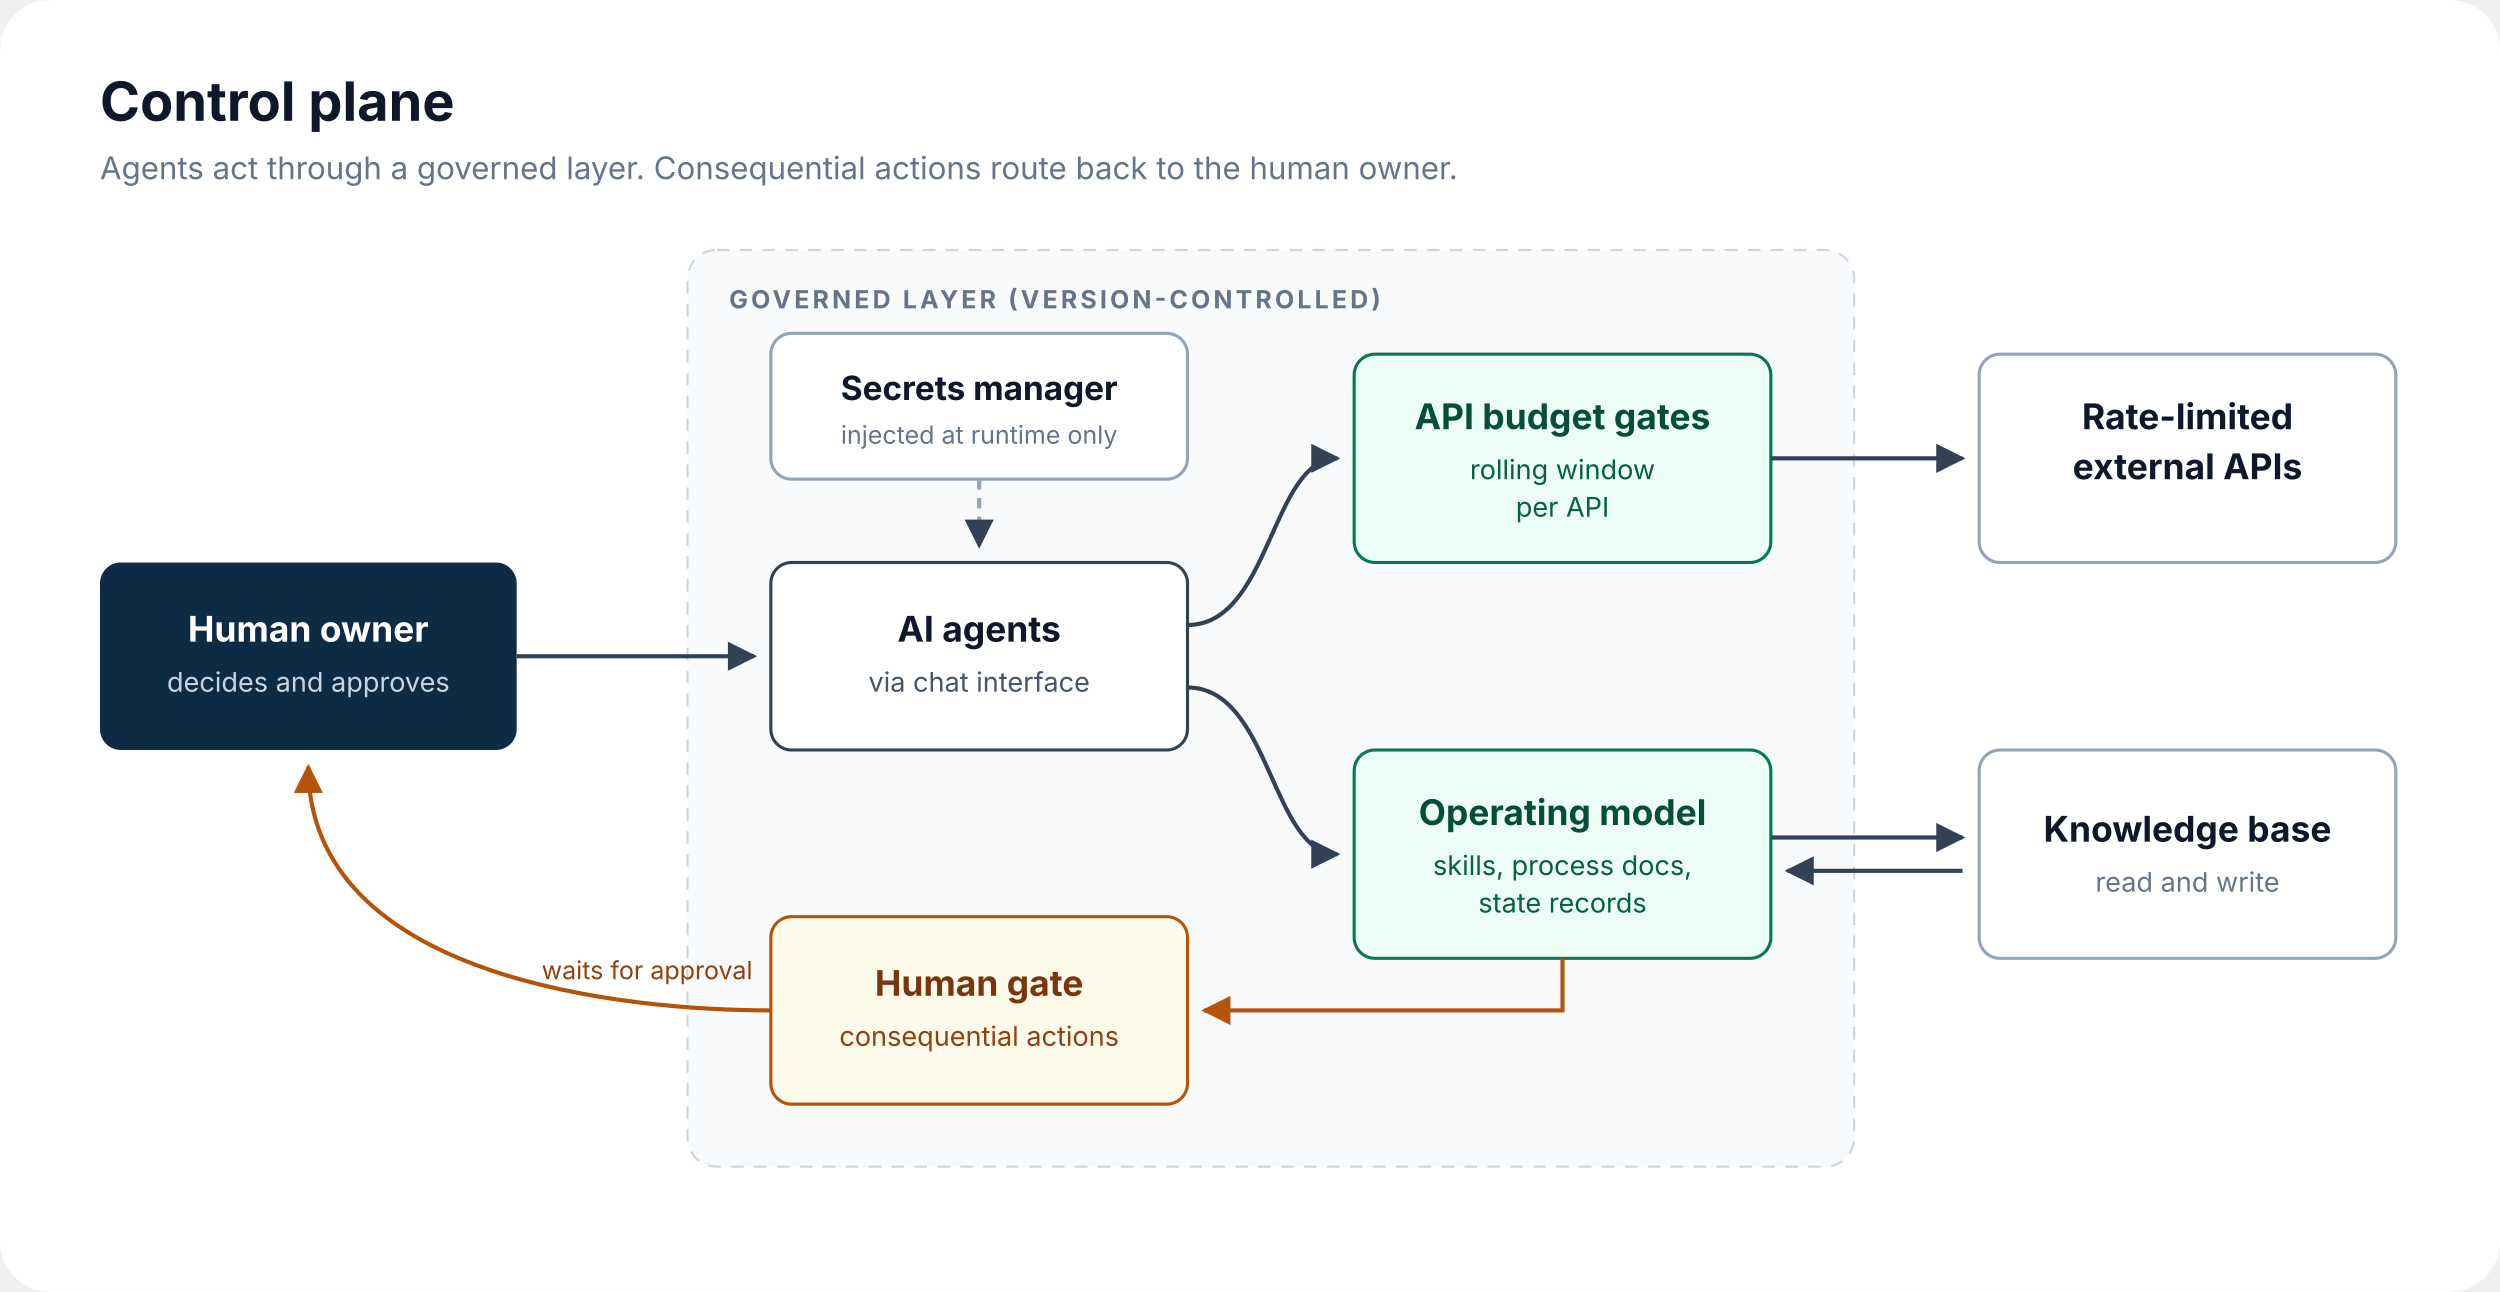
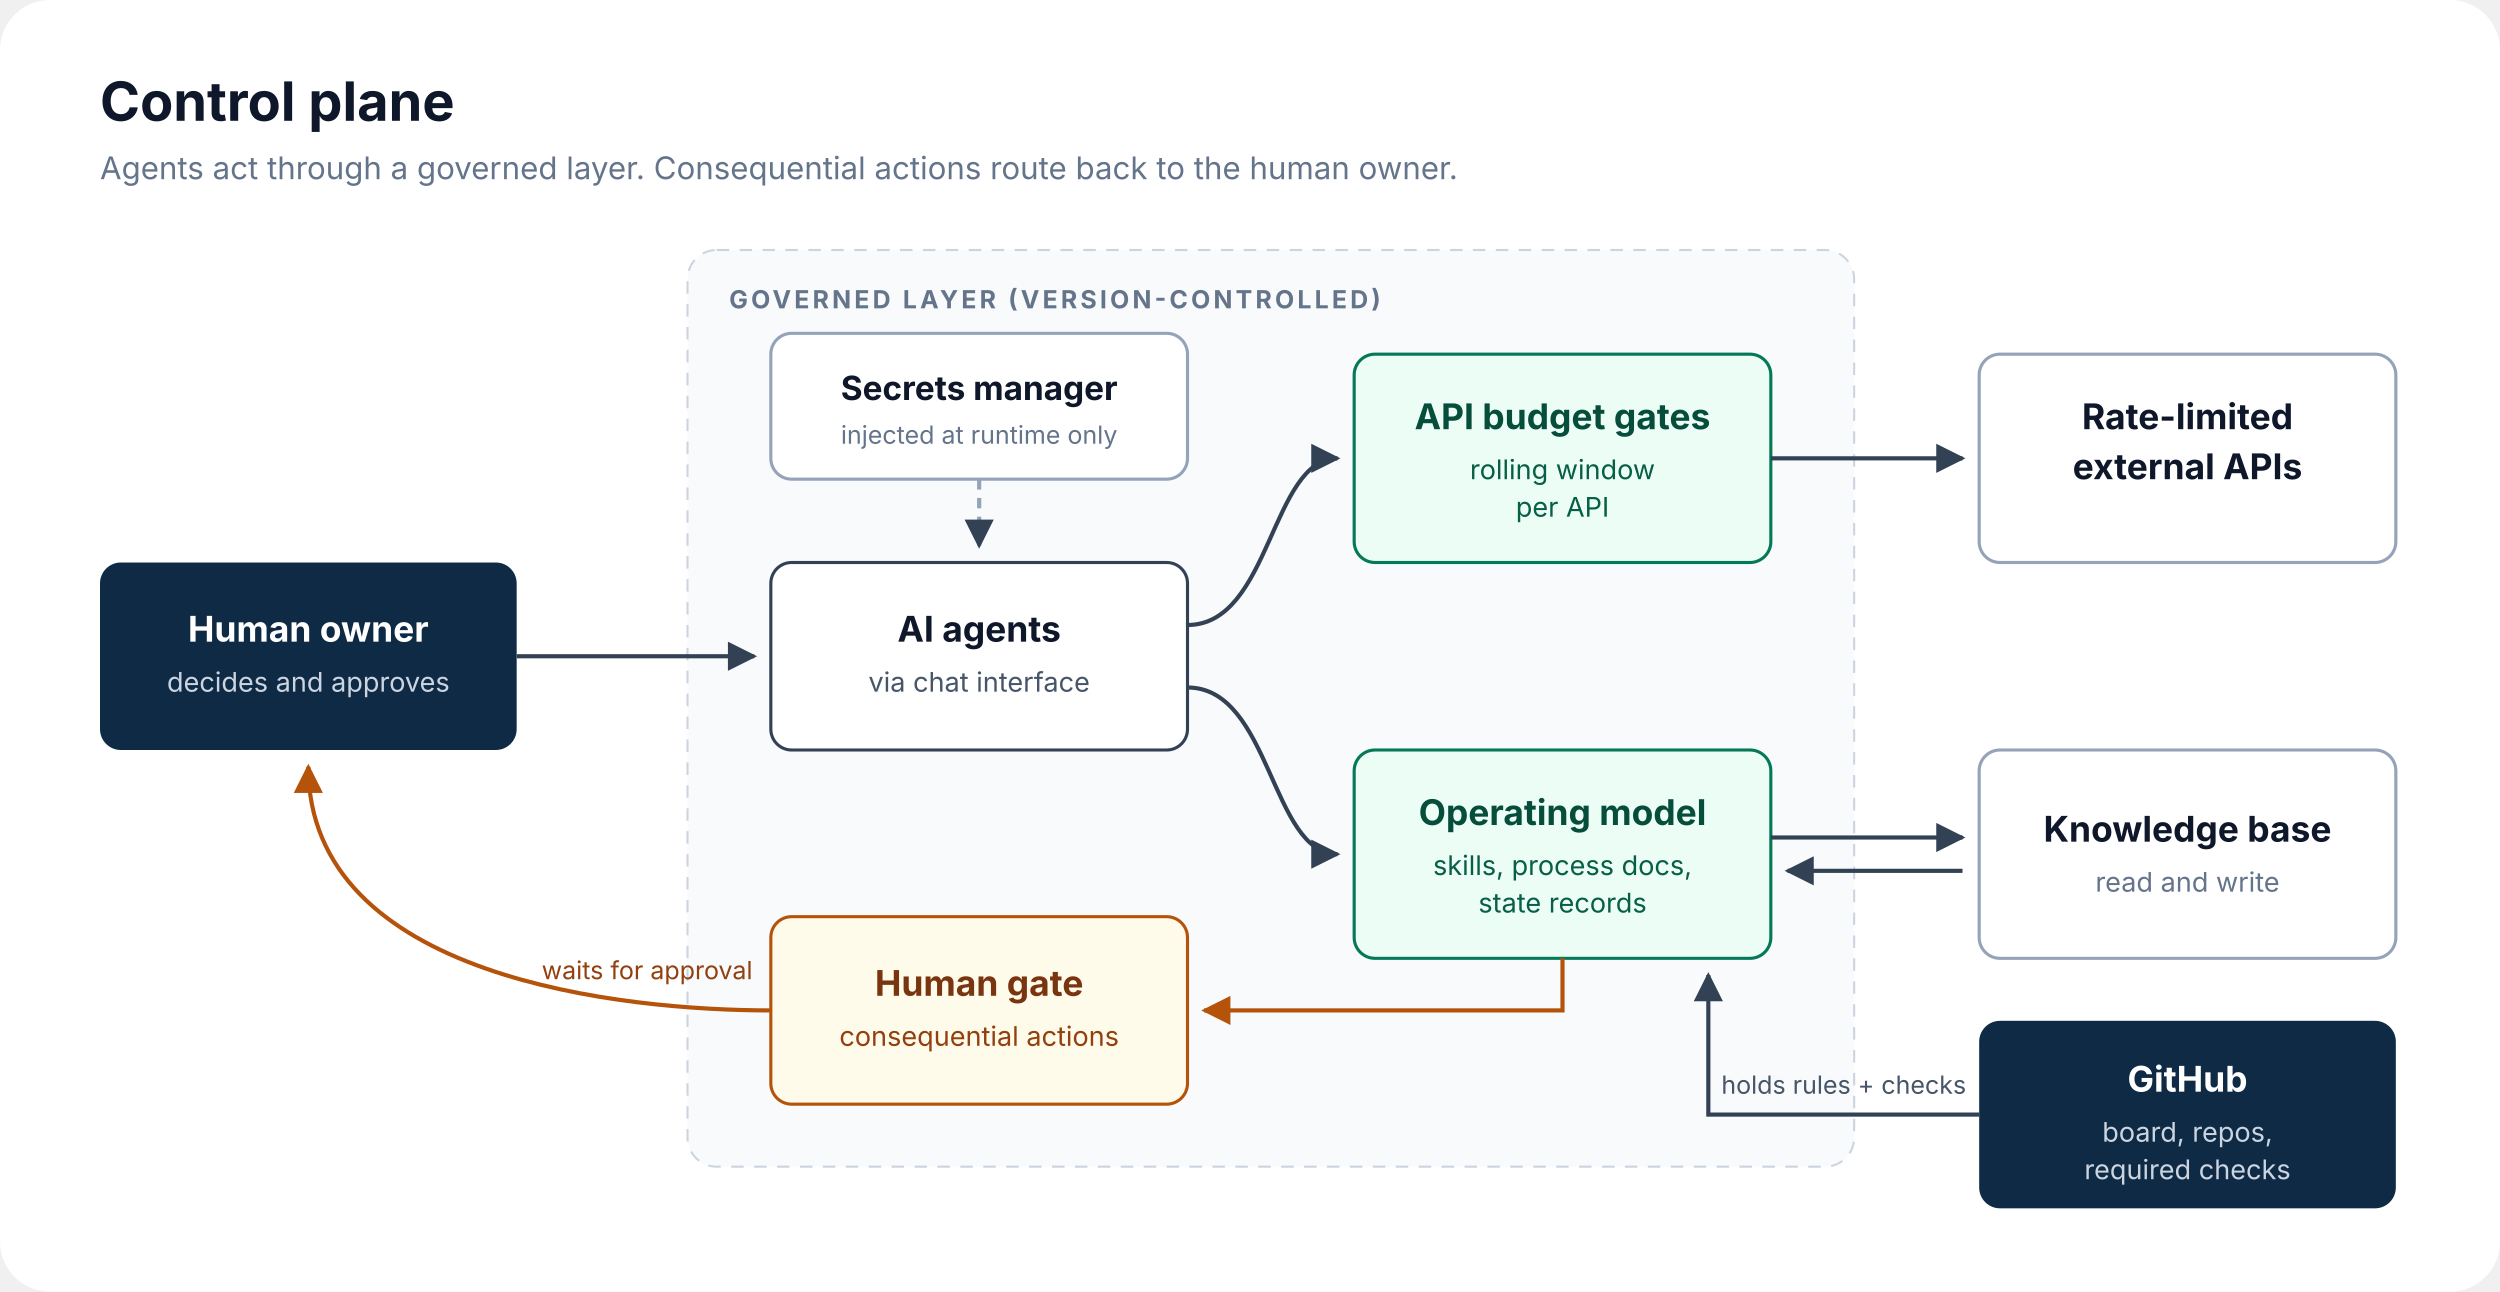
<svg xmlns="http://www.w3.org/2000/svg" width="1200" height="620" viewBox="0 0 1200 620" font-family="Inter, 'Helvetica Neue', Arial, sans-serif">
  <defs>
    <marker id="a" viewBox="0 0 10 10" refX="9" refY="5" markerWidth="7" markerHeight="7" orient="auto">
      <path d="M0,0 L10,5 L0,10 z" fill="#334155" />
    </marker>
    <marker id="g" viewBox="0 0 10 10" refX="9" refY="5" markerWidth="7" markerHeight="7" orient="auto">
      <path d="M0,0 L10,5 L0,10 z" fill="#B45309" />
    </marker>
  </defs>
  <rect width="1200" height="620" rx="24" fill="#FFFFFF" />
  <text x="48" y="58" font-size="26" font-weight="700" fill="#0F172A">Control plane</text>
  <text x="48" y="86" font-size="15" fill="#64748B">Agents act through a governed layer. Consequential actions route back to the human owner.</text>
  <rect x="330" y="120" width="560" height="440" rx="14" fill="#F8FAFC" stroke="#CBD5E1" stroke-dasharray="6 5" />
  <text x="350" y="148" font-size="12" font-weight="700" fill="#64748B" letter-spacing="1.5">GOVERNED LAYER (VERSION-CONTROLLED)</text>
  <rect x="48" y="270" width="200" height="90" rx="10" fill="#0F2A44" />
  <text x="148" y="308" font-size="17" font-weight="700" fill="#FFFFFF" text-anchor="middle">Human owner</text>
  <text x="148" y="332" font-size="13" fill="#CBD5E1" text-anchor="middle">decides and approves</text>
  <rect x="370" y="270" width="200" height="90" rx="10" fill="#FFFFFF" stroke="#334155" stroke-width="1.5" />
  <text x="470" y="308" font-size="17" font-weight="700" fill="#0F172A" text-anchor="middle">AI agents</text>
  <text x="470" y="332" font-size="13" fill="#475569" text-anchor="middle">via chat interface</text>
  <rect x="650" y="360" width="200" height="100" rx="10" fill="#ECFDF5" stroke="#047857" stroke-width="1.5" />
  <text x="750" y="396" font-size="17" font-weight="700" fill="#064E3B" text-anchor="middle">Operating model</text>
  <text x="750" y="420" font-size="13" fill="#065F46" text-anchor="middle">skills, process docs,</text>
  <text x="750" y="438" font-size="13" fill="#065F46" text-anchor="middle">state records</text>
  <rect x="650" y="170" width="200" height="100" rx="10" fill="#ECFDF5" stroke="#047857" stroke-width="1.5" />
  <text x="750" y="206" font-size="17" font-weight="700" fill="#064E3B" text-anchor="middle">API budget gates</text>
  <text x="750" y="230" font-size="13" fill="#065F46" text-anchor="middle">rolling window</text>
  <text x="750" y="248" font-size="13" fill="#065F46" text-anchor="middle">per API</text>
  <rect x="370" y="440" width="200" height="90" rx="10" fill="#FFFBEB" stroke="#B45309" stroke-width="1.5" />
  <text x="470" y="478" font-size="17" font-weight="700" fill="#78350F" text-anchor="middle">Human gate</text>
  <text x="470" y="502" font-size="13" fill="#92400E" text-anchor="middle">consequential actions</text>
  <rect x="950" y="360" width="200" height="100" rx="10" fill="#FFFFFF" stroke="#94A3B8" stroke-width="1.5" />
  <text x="1050" y="404" font-size="17" font-weight="700" fill="#0F172A" text-anchor="middle">Knowledge base</text>
  <text x="1050" y="428" font-size="13" fill="#64748B" text-anchor="middle">read and write</text>
  <rect x="950" y="170" width="200" height="100" rx="10" fill="#FFFFFF" stroke="#94A3B8" stroke-width="1.5" />
  <text x="1050" y="206" font-size="17" font-weight="700" fill="#0F172A" text-anchor="middle">Rate-limited</text>
  <text x="1050" y="230" font-size="17" font-weight="700" fill="#0F172A" text-anchor="middle">external APIs</text>
  <rect x="370" y="160" width="200" height="70" rx="10" fill="#FFFFFF" stroke="#94A3B8" stroke-width="1.5" />
  <text x="470" y="192" font-size="16" font-weight="700" fill="#0F172A" text-anchor="middle">Secrets manager</text>
  <text x="470" y="213" font-size="12" fill="#64748B" text-anchor="middle">injected at runtime only</text>
  <path d="M248,315 H362" stroke="#334155" stroke-width="2" fill="none" marker-end="url(#a)" />
  <path d="M470,230 V262" stroke="#94A3B8" stroke-width="2" stroke-dasharray="5 4" fill="none" marker-end="url(#a)" />
  <path d="M570,300 C610,300 610,220 642,220" stroke="#334155" stroke-width="2" fill="none" marker-end="url(#a)" />
  <path d="M570,330 C610,330 610,410 642,410" stroke="#334155" stroke-width="2" fill="none" marker-end="url(#a)" />
  <path d="M850,402 H942" stroke="#334155" stroke-width="2" fill="none" marker-end="url(#a)" />
  <path d="M942,418 H858" stroke="#334155" stroke-width="2" fill="none" marker-end="url(#a)" />
  <path d="M850,220 H942" stroke="#334155" stroke-width="2" fill="none" marker-end="url(#a)" />
  <path d="M750,460 V485 H578" stroke="#B45309" stroke-width="2" fill="none" marker-end="url(#g)" />
  <path d="M370,485 C300,485 148,470 148,368" stroke="#B45309" stroke-width="2" fill="none" marker-end="url(#g)" />
  <text x="260" y="470" font-size="12" fill="#92400E">waits for approval</text>
+   <rect x="950" y="490" width="200" height="90" rx="10" fill="#0F2A44" />
+   <text x="1050" y="524" font-size="17" font-weight="700" fill="#FFFFFF" text-anchor="middle">GitHub</text>
+   <text x="1050" y="548" font-size="13" fill="#CBD5E1" text-anchor="middle">board, repos,</text>
+   <text x="1050" y="566" font-size="13" fill="#CBD5E1" text-anchor="middle">required checks</text>
+   <path d="M950,535 H820 V468" stroke="#334155" stroke-width="2" fill="none" marker-end="url(#a)" />
+   <text x="885" y="525" font-size="12" fill="#475569" text-anchor="middle">holds rules + checks</text>
</svg>
